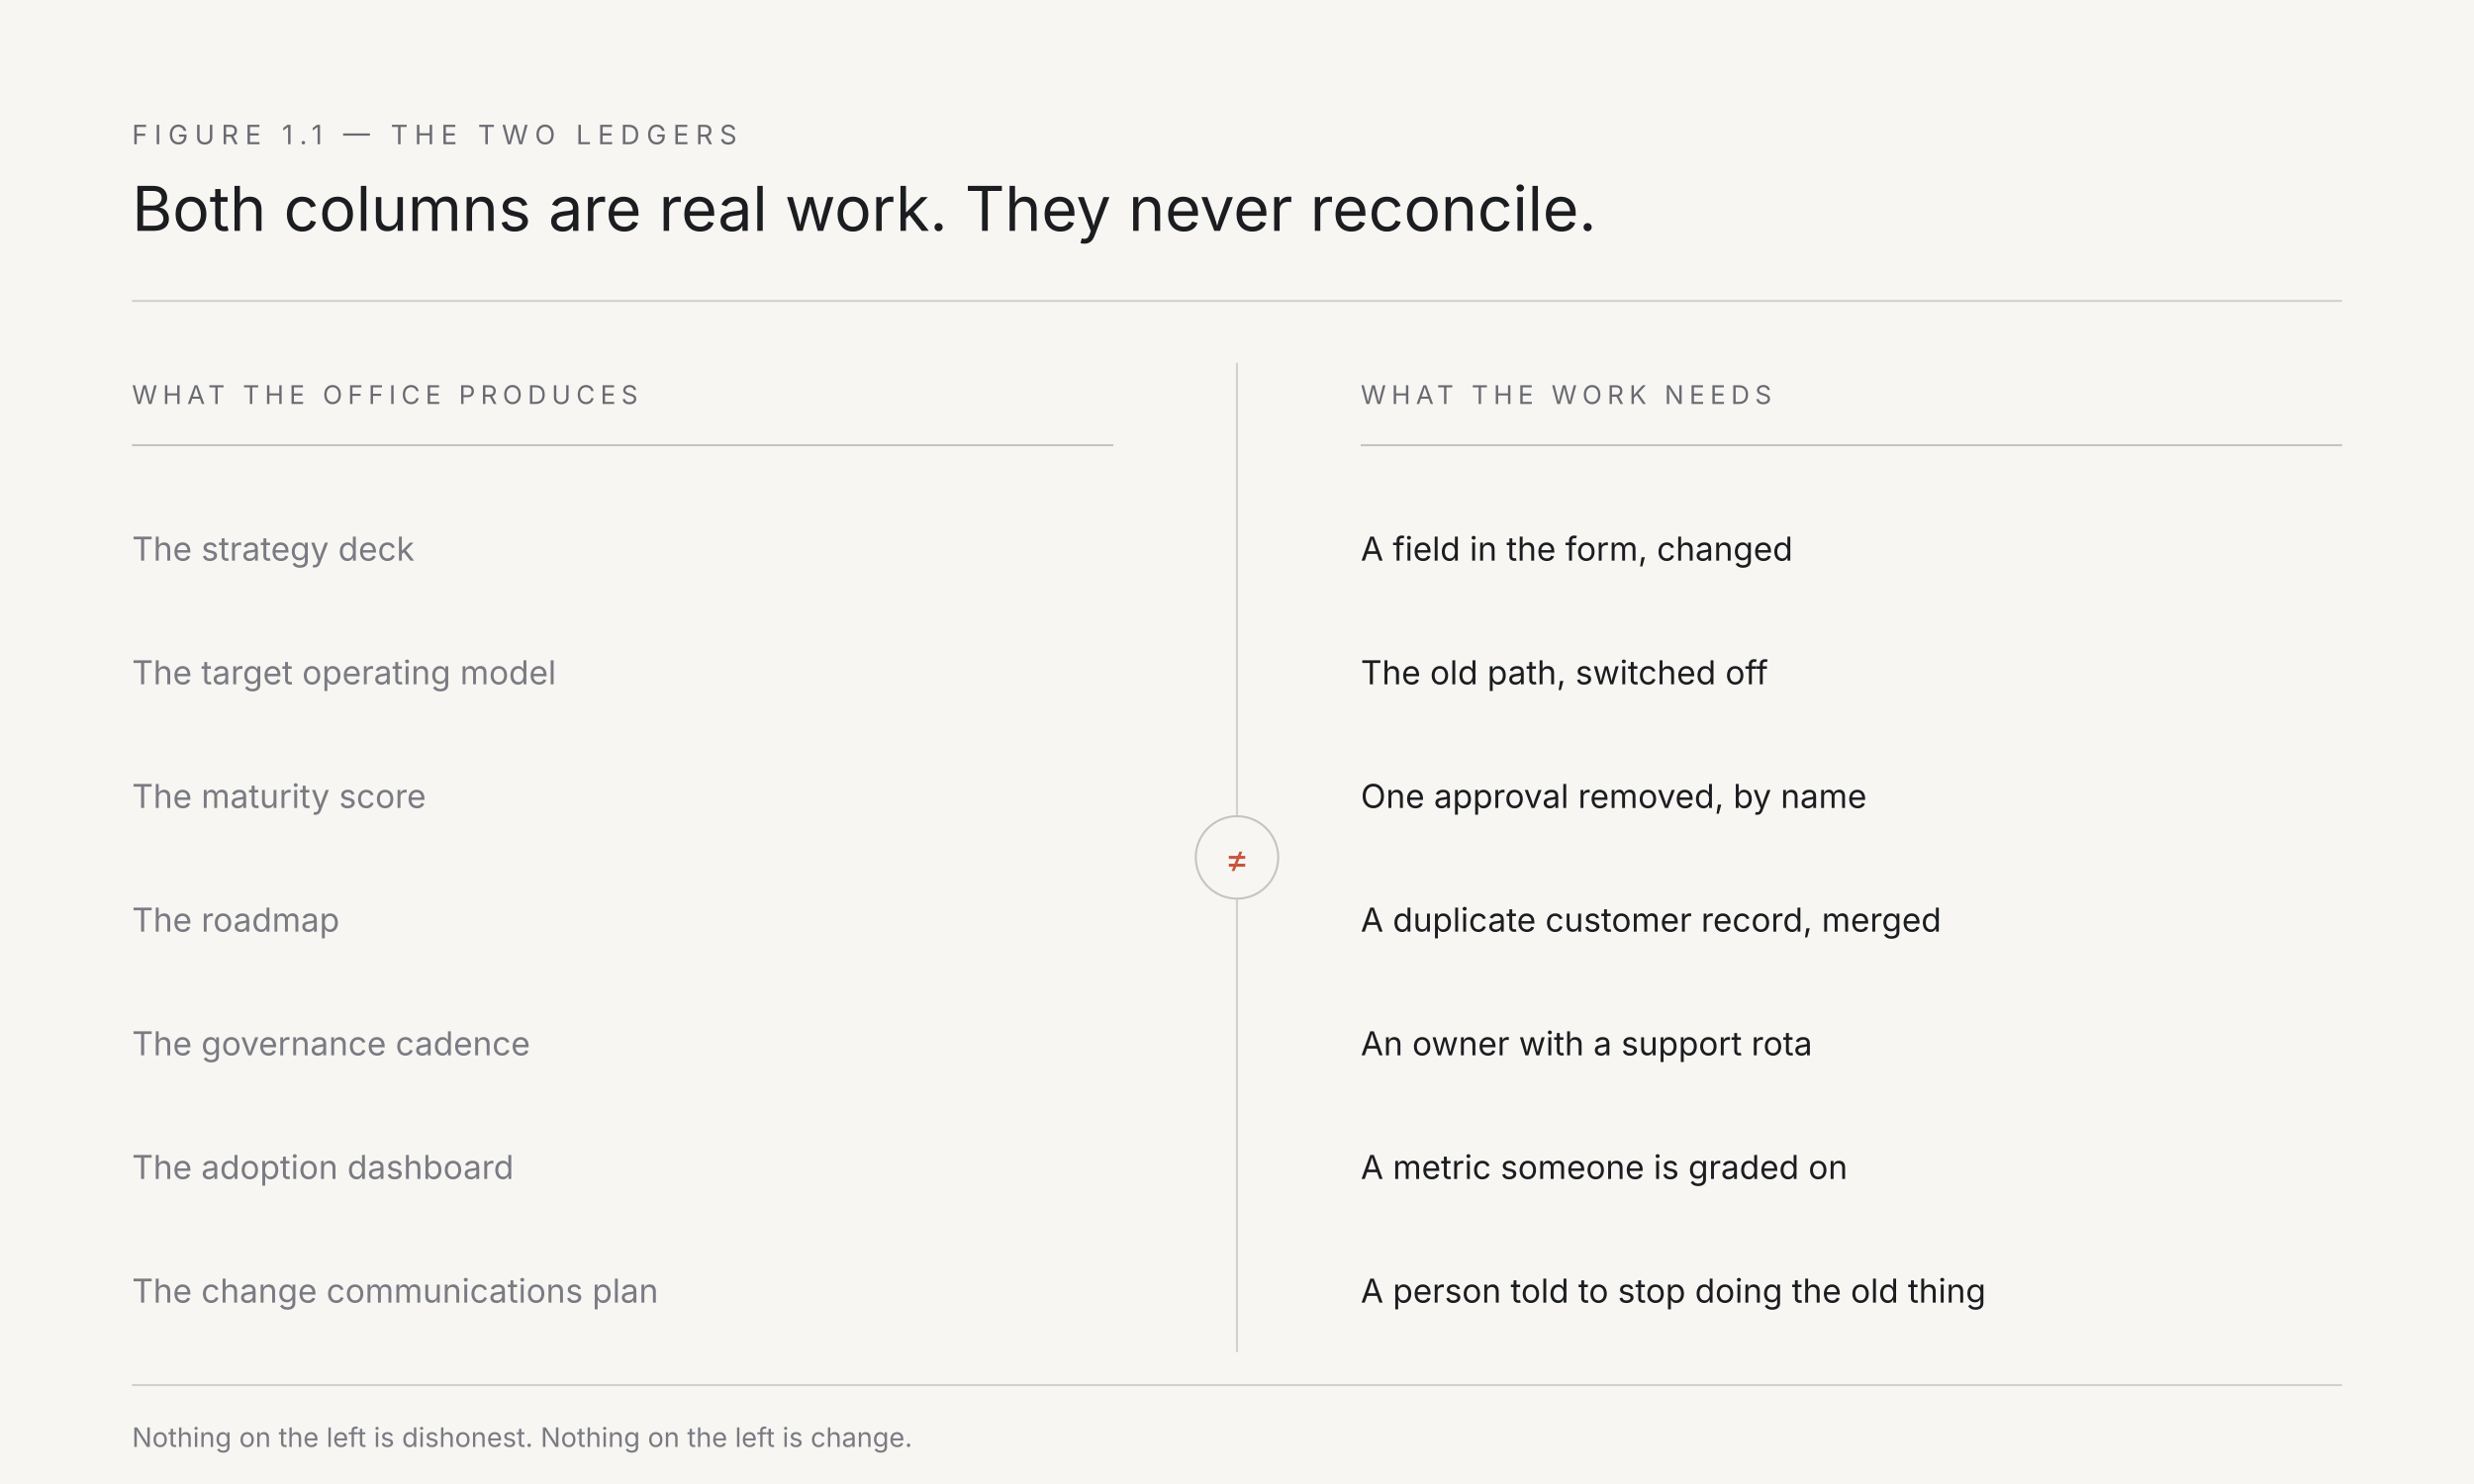
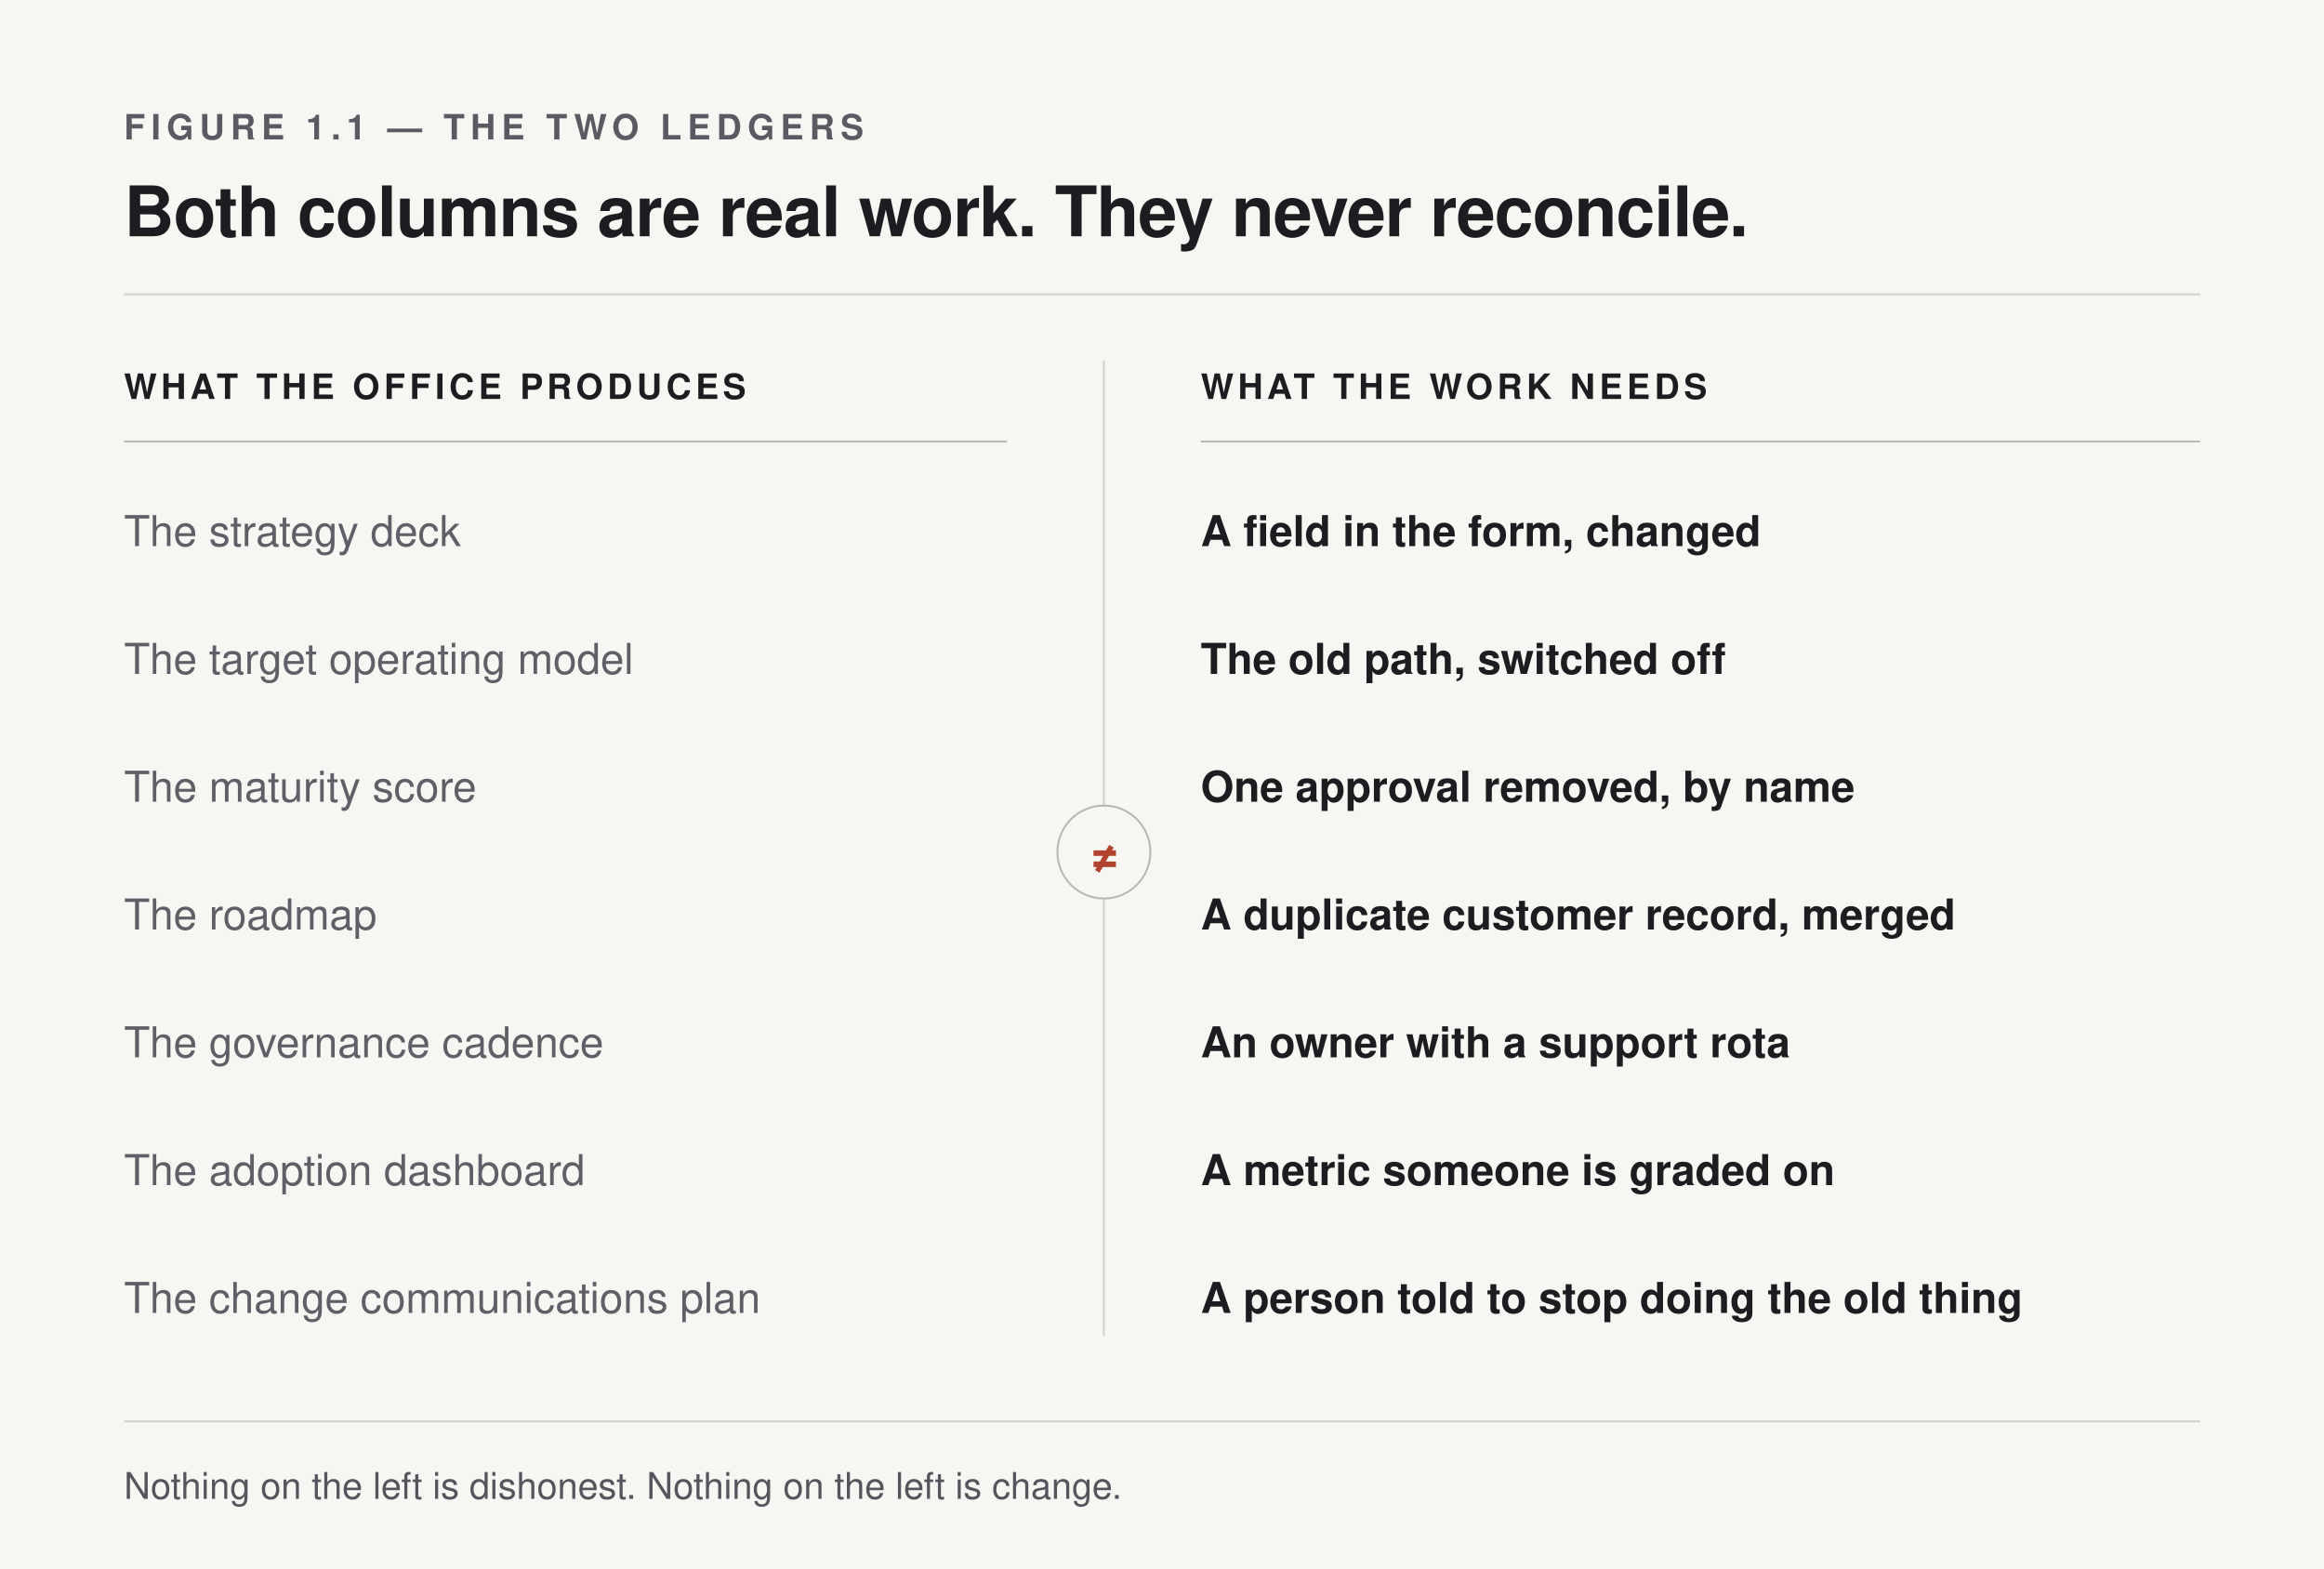
- <svg xmlns="http://www.w3.org/2000/svg" viewBox="0 0 1200 720" width="1200" height="720" role="img" aria-label="What the transformation office produces versus what the work needs">
+ <svg xmlns="http://www.w3.org/2000/svg" viewBox="0 0 1200 810" width="1200" height="810" role="img" aria-label="What the transformation office produces versus what the work needs">
  <style>
- .t{font-family:'Inter','Helvetica Neue',Helvetica,Arial,sans-serif}
- .kicker{font-size:13px;letter-spacing:3.2px;fill:#6A6B72}
- .h{font-size:30px;fill:#1C1D20}
- .col{font-size:12.5px;letter-spacing:2.6px;fill:#6A6B72}
- .item{font-size:16px;fill:#1C1D20}
- .dim{font-size:16px;fill:#7A7B82}
+ text{font-family:'Helvetica Neue',Helvetica,Arial,sans-serif;fill:#1C1D20}
+ .kicker{font-size:18px;letter-spacing:3px;fill:#5A5B62;font-weight:700}
+ .h{font-size:36px;font-weight:700;letter-spacing:-.4px}
+ .cap{font-size:18px;letter-spacing:2.2px;font-weight:700}
+ .lab{font-size:24px;font-weight:700}
+ .body{font-size:22px}
+ .mut{font-size:20px;fill:#55565D}
+ .note{font-size:19px;fill:#55565D}
+ .red{fill:#B0432D}
+ .gold{fill:#8A6D12}
+ .inv{fill:#F7F6F3}
+ .mid{text-anchor:middle}
+ .end{text-anchor:end}
</style>
-   <rect width="1200" height="720" fill="#F7F6F3" />
-   <text class="t kicker" x="64" y="70">FIGURE 1.1 — THE TWO LEDGERS</text>
-   <text class="t h" x="64" y="112">Both columns are real work. They never reconcile.</text>
-   <line x1="64" y1="146" x2="1136" y2="146" stroke="#D2D1CD" />
-   <text class="t col" x="64" y="196">WHAT THE OFFICE PRODUCES</text>
-   <text class="t col" x="660" y="196">WHAT THE WORK NEEDS</text>
-   <line x1="64" y1="216" x2="540" y2="216" stroke="#C5C4C0" />
-   <line x1="660" y1="216" x2="1136" y2="216" stroke="#C5C4C0" />
-   <line x1="600" y1="176" x2="600" y2="656" stroke="#D2D1CD" />
-   <circle cx="600" cy="416" r="20" fill="#F7F6F3" stroke="#C5C4C0" />
-   <text class="t" x="600" y="423" font-size="18" fill="#C8553D" text-anchor="middle">≠</text>
-   <text class="t dim" x="64" y="272">The strategy deck</text>
-   <text class="t item" x="660" y="272">A field in the form, changed</text>
-   <text class="t dim" x="64" y="332">The target operating model</text>
-   <text class="t item" x="660" y="332">The old path, switched off</text>
-   <text class="t dim" x="64" y="392">The maturity score</text>
-   <text class="t item" x="660" y="392">One approval removed, by name</text>
-   <text class="t dim" x="64" y="452">The roadmap</text>
-   <text class="t item" x="660" y="452">A duplicate customer record, merged</text>
-   <text class="t dim" x="64" y="512">The governance cadence</text>
-   <text class="t item" x="660" y="512">An owner with a support rota</text>
-   <text class="t dim" x="64" y="572">The adoption dashboard</text>
-   <text class="t item" x="660" y="572">A metric someone is graded on</text>
-   <text class="t dim" x="64" y="632">The change communications plan</text>
-   <text class="t item" x="660" y="632">A person told to stop doing the old thing</text>
-   <line x1="64" y1="672" x2="1136" y2="672" stroke="#D2D1CD" />
-   <text class="t" x="64" y="702" font-size="13" fill="#7A7B82">Nothing on the left is dishonest. Nothing on the left is change.</text>
+   <rect width="1200" height="810" fill="#F7F6F3" />
+   <text class="kicker" x="64" y="72">FIGURE 1.1 — THE TWO LEDGERS</text>
+   <text class="h" x="64" y="122">Both columns are real work. They never reconcile.</text>
+   <line x1="64" y1="152" x2="1136" y2="152" stroke="#D2D1CD" />
+   <g transform="translate(0,0)">
+     <text class="cap" x="64" y="206">WHAT THE OFFICE PRODUCES</text>
+     <text class="cap" x="620" y="206">WHAT THE WORK NEEDS</text>
+     <line x1="64" y1="228" x2="520" y2="228" stroke="#B9B8B4" />
+     <line x1="620" y1="228" x2="1136" y2="228" stroke="#B9B8B4" />
+     <line x1="570" y1="186" x2="570" y2="690" stroke="#D2D1CD" />
+     <circle cx="570" cy="440" r="24" fill="#F7F6F3" stroke="#B9B8B4" />
+     <text class="lab red mid" x="570" y="449">≠</text>
+     <text class="body" x="64" y="282" style="fill:#5F6067">The strategy deck</text>
+     <text class="body" x="620" y="282" style="font-weight:700">A field in the form, changed</text>
+     <text class="body" x="64" y="348" style="fill:#5F6067">The target operating model</text>
+     <text class="body" x="620" y="348" style="font-weight:700">The old path, switched off</text>
+     <text class="body" x="64" y="414" style="fill:#5F6067">The maturity score</text>
+     <text class="body" x="620" y="414" style="font-weight:700">One approval removed, by name</text>
+     <text class="body" x="64" y="480" style="fill:#5F6067">The roadmap</text>
+     <text class="body" x="620" y="480" style="font-weight:700">A duplicate customer record, merged</text>
+     <text class="body" x="64" y="546" style="fill:#5F6067">The governance cadence</text>
+     <text class="body" x="620" y="546" style="font-weight:700">An owner with a support rota</text>
+     <text class="body" x="64" y="612" style="fill:#5F6067">The adoption dashboard</text>
+     <text class="body" x="620" y="612" style="font-weight:700">A metric someone is graded on</text>
+     <text class="body" x="64" y="678" style="fill:#5F6067">The change communications plan</text>
+     <text class="body" x="620" y="678" style="font-weight:700">A person told to stop doing the old thing</text>
+   </g>
+   <line x1="64" y1="734" x2="1136" y2="734" stroke="#D2D1CD" />
+   <text class="note" x="64" y="774">Nothing on the left is dishonest. Nothing on the left is change.</text>
</svg>
